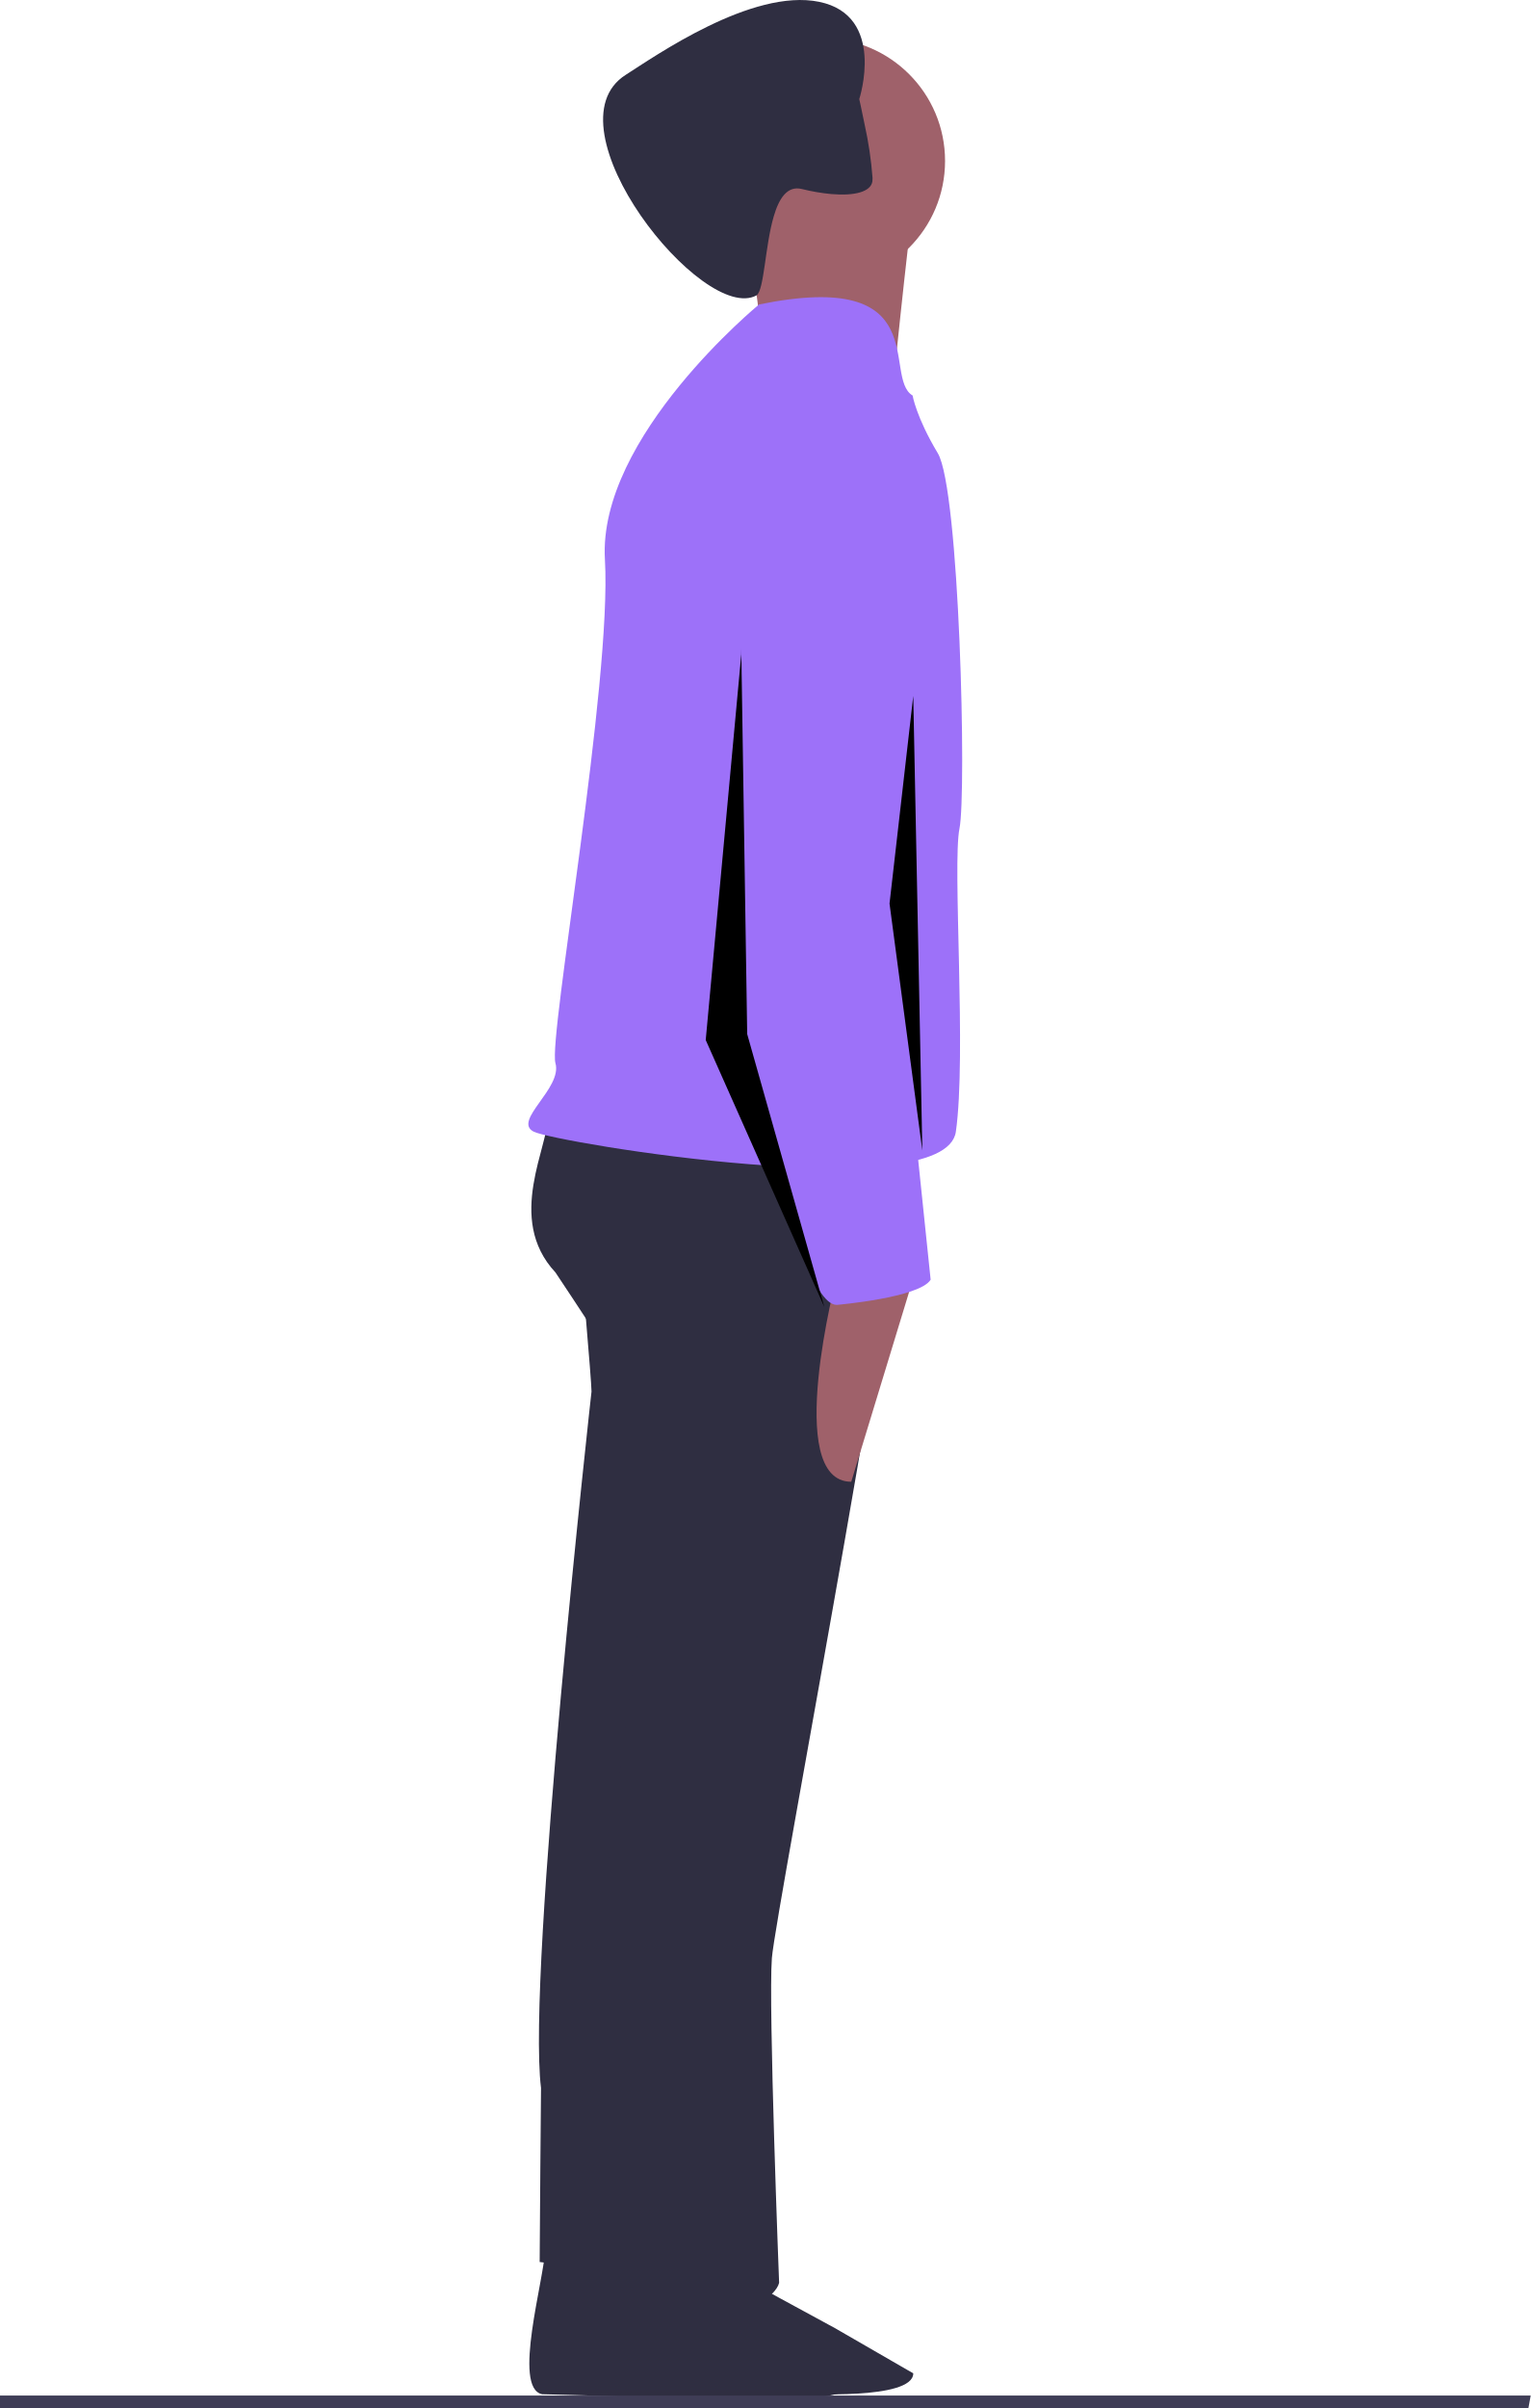
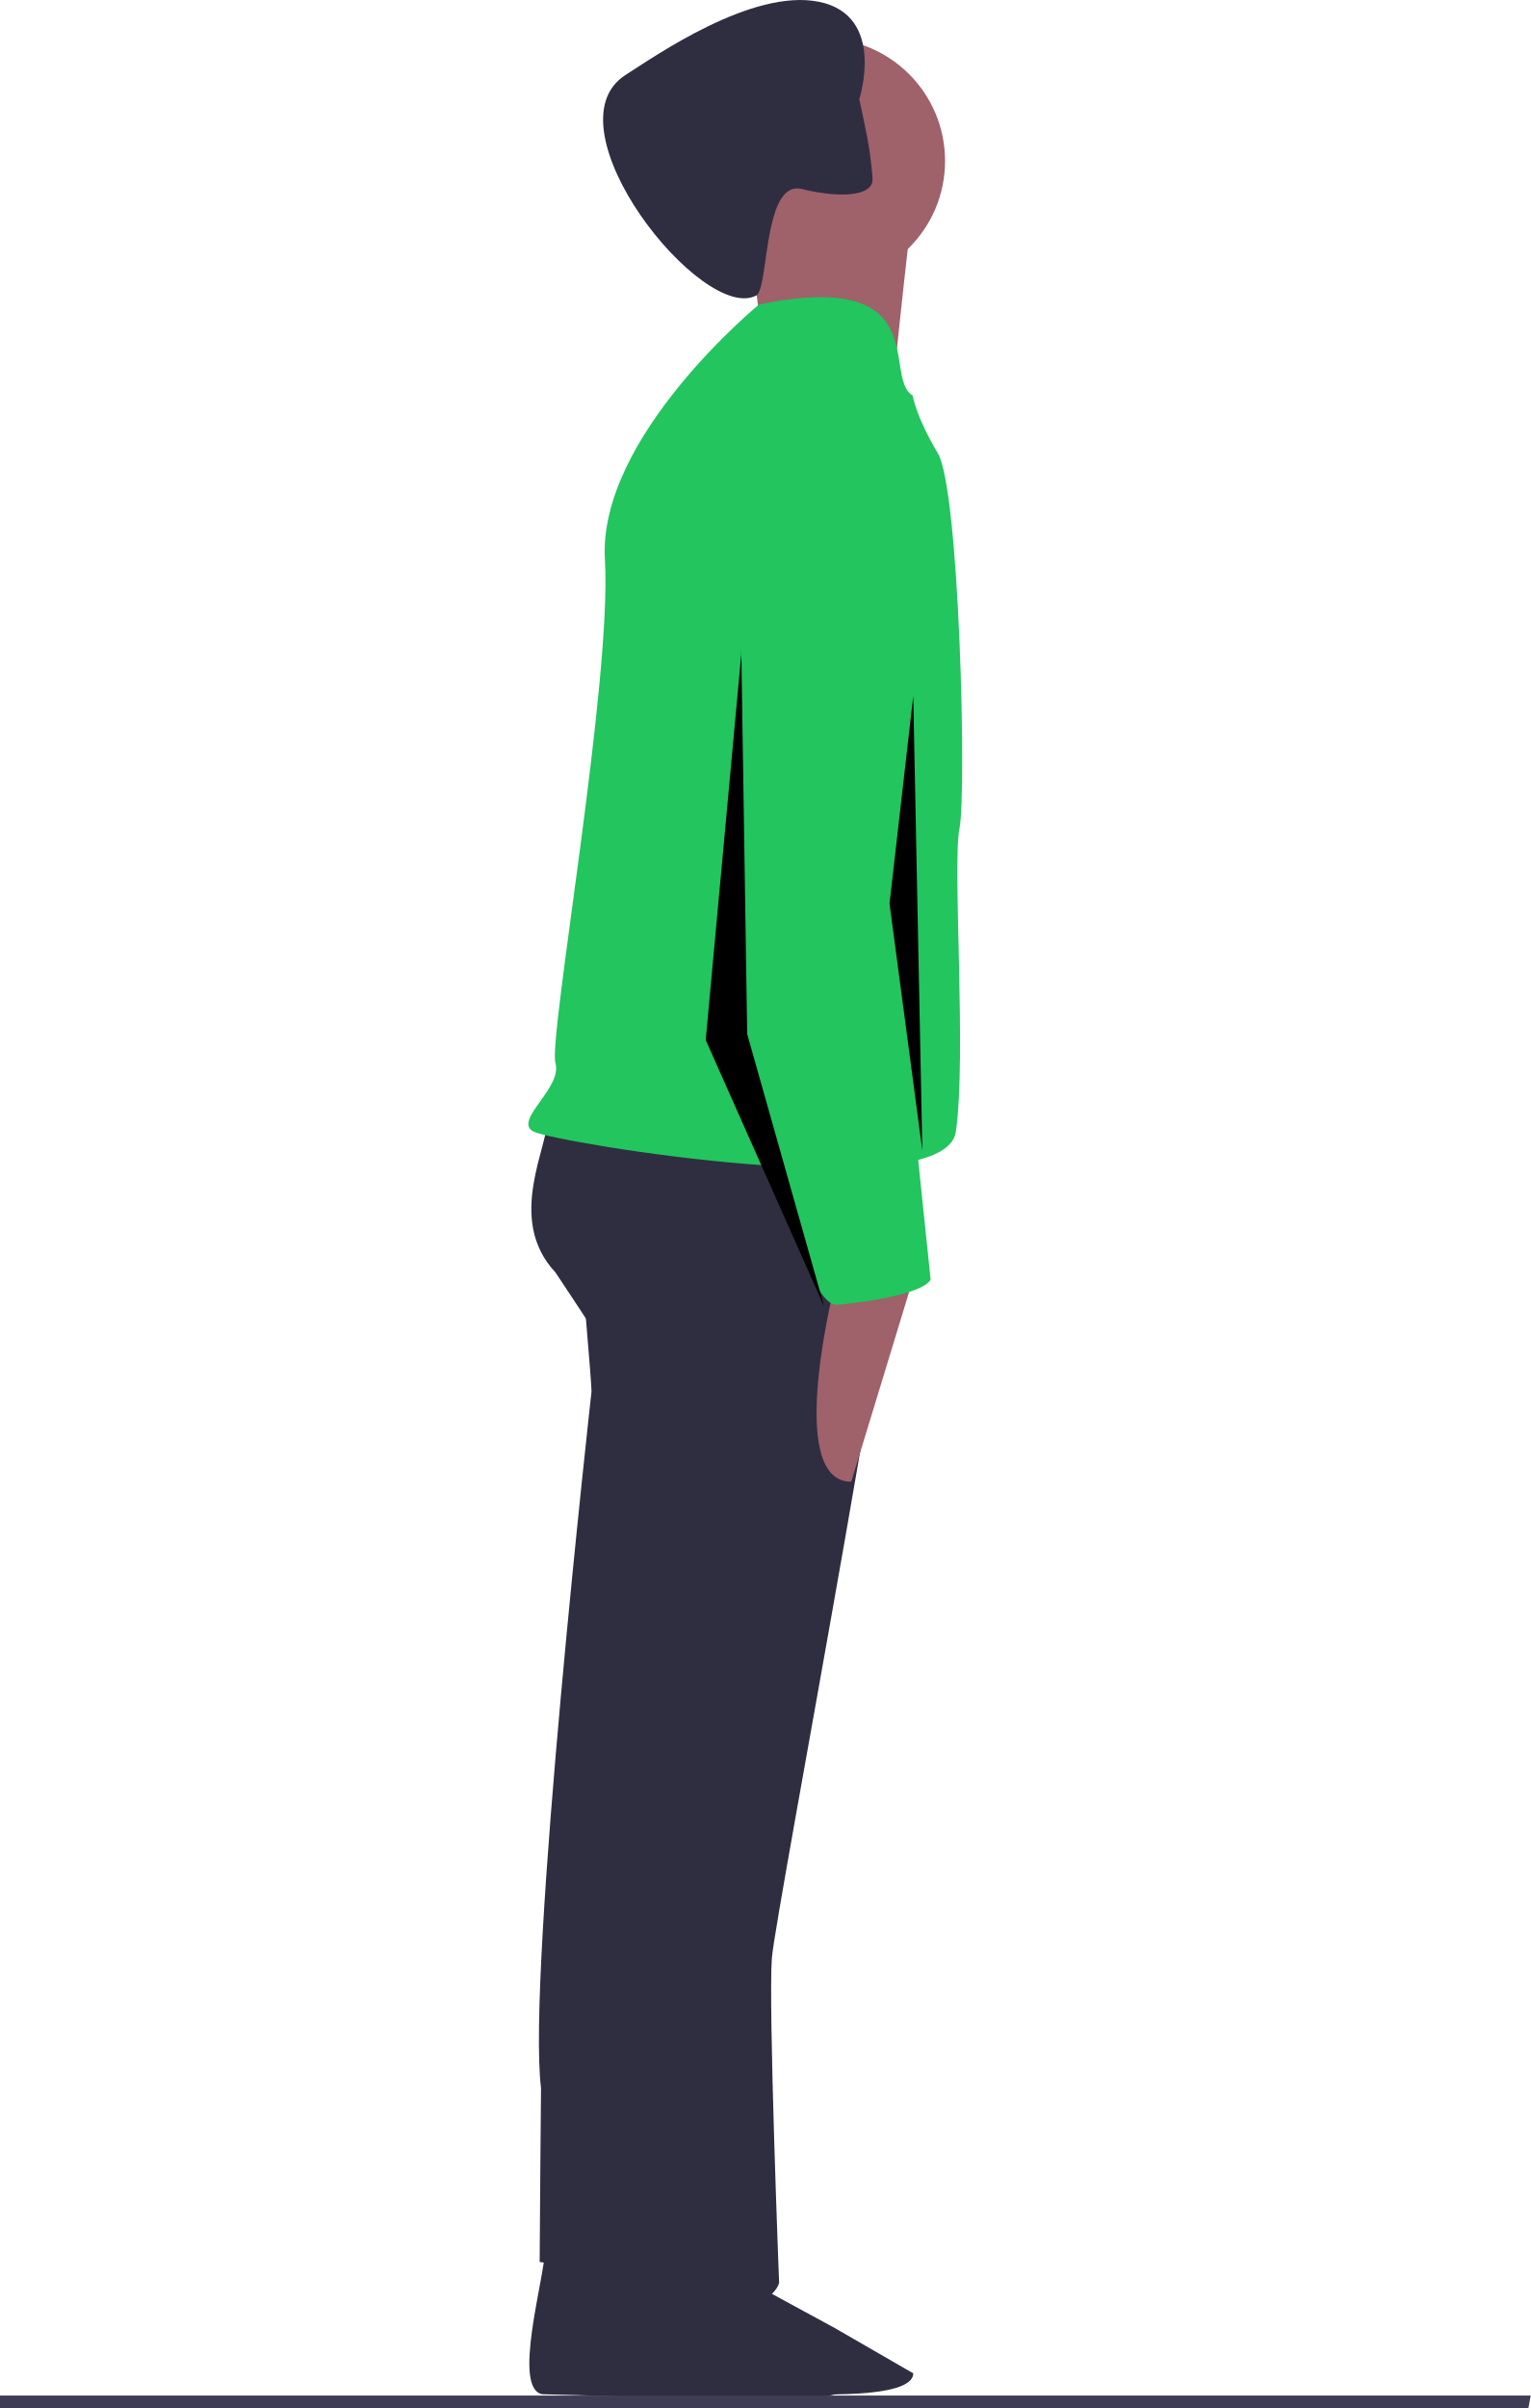
<svg xmlns="http://www.w3.org/2000/svg" xmlns:xlink="http://www.w3.org/1999/xlink" version="1.1" preserveAspectRatio="xMidYMid meet" viewBox="0 0 258 405.74" width="258" height="405.74">
  <defs>
    <path d="M91.38 403.42C91.38 403.42 121.38 404.11 127.48 405.13C127.48 405.13 146.3 404.44 146.3 399.86C146.3 395.28 133.08 392.23 133.08 392.23C133.08 392.23 114.26 382.06 113.75 381.55C113.24 381.04 91.88 379.01 91.88 379.01C91.78 383.89 86.29 402.4 91.38 403.42Z" id="d1g3NiN8FI" />
    <path d="M97.87 211.97C97.87 211.97 99.7 232.64 99.7 234.47C99.7 234.47 88.75 332.36 91.19 351.82C91.19 351.82 90.96 377.49 90.96 381.14C90.96 381.14 110.64 383.44 110.64 383.44C112.06 374.48 119.16 329.69 131.93 249.06L120.98 208.93C108.66 210.55 100.96 211.56 97.87 211.97Z" id="aB907i4Lb" />
    <path d="M99 403.46C99 403.46 129.01 402.29 135.11 403.31C135.11 403.31 153.93 404.47 153.93 399.9C153.93 399.9 140.71 392.27 140.71 392.27C140.71 392.27 121.89 382.1 121.38 381.59C120.87 381.08 99 384.13 99 384.13C99 388 93.92 402.44 99 403.46Z" id="a2hXKbSZWc" />
    <path d="M93.62 214.4C93.62 214.4 111.86 241.76 111.86 242.98C111.86 242.98 94.83 365.2 97.27 373.1C97.27 373.1 99.09 385.87 98.48 387.09C98.48 387.09 104.56 394.99 111.86 394.99C111.86 394.99 130.1 389.52 131.32 384.65C131.32 384.65 129.49 337.83 130.1 329.93C130.71 322.03 155.03 195.55 151.99 192.51C148.95 189.47 92.4 187.64 92.4 187.64C92.65 193 85.11 205.28 93.62 214.4Z" id="axwMoUnKW" />
    <path d="M138.61 6.44C127.2 6.44 117.94 15.7 117.94 27.12C117.94 38.54 127.2 47.79 138.61 47.79C150.03 47.79 159.29 38.54 159.29 27.12C159.29 15.7 150.03 6.44 138.61 6.44Z" id="e4qJFfdYGb" />
    <path d="M127.06 62.39C127.06 62.39 150.17 68.47 150.17 68.47C150.17 68.47 153.21 38.67 153.82 35.63C154.42 32.59 125.84 37.46 125.84 37.46C126.09 42.44 130.1 59.95 127.06 62.39Z" id="a45FNuRfK5" />
    <path d="M127.94 51.3C127.94 51.3 100.74 73.6 101.96 94.28C103.17 114.95 92.4 174.88 93.62 179.13C94.83 183.39 86.32 188.86 89.97 190.69C93.62 192.51 159.29 203.45 161.11 190.69C162.94 177.92 160.5 145.69 161.72 139.61C162.94 133.53 161.72 82.45 158.07 76.37C154.42 70.29 153.82 66.64 153.82 66.64C148.64 63.57 157.74 45.22 127.94 51.3Z" id="bsJgUT9Se" />
    <path d="M141.05 215.01C141.05 215.01 131.93 249.67 143.48 249.67C143.48 249.67 154.42 213.79 154.42 213.79C151.75 214.03 143.72 214.76 141.05 215.01Z" id="a1uzIen2rj" />
    <path d="M140.13 32.7C140.13 32.7 140.12 32.7 140.12 32.7C138.45 32.54 136.79 32.26 135.16 31.85C132.69 31.24 131.3 33.43 130.41 36.47C128.94 41.48 128.82 48.8 127.53 49.76C118.49 54.75 91.8 21.27 105.48 12.6C110.35 9.51 126.75 -2.02 138.08 0.31C149.42 2.64 144.83 16.7 144.83 16.7C144.83 16.7 145.25 18.55 145.72 20.92C146.39 23.91 146.84 26.94 147.07 30C147.07 30.19 147.06 30.38 147.04 30.57C146.77 32.31 144.08 33.04 140.13 32.7Z" id="er8o9iOAp" />
    <path d="M125.84 101.91C125.84 101.91 124.63 160.89 124.63 161.5C124.63 161.5 133.14 219.87 141.05 219.87C141.05 219.87 155.03 218.66 156.86 215.62C156.86 215.62 151.99 168.8 151.99 168.8C151.99 168.8 148.95 122.58 153.82 107.99C158.68 93.4 159.29 74.55 148.34 72.72C143.84 78.56 127.67 71.51 125.84 101.91Z" id="h3otI8osS" />
    <path d="M124.94 110.27L118.95 175.24L138.94 220.22L125.94 174.24L124.94 109.27" id="b36xMEBeM1" />
    <path d="M155.46 193.86L149.93 152.25L153.93 117.27L153.93 117.27L155.46 193.86Z" id="b1xFa5tjA0" />
    <path d="M0 405.74L0 403.64L258 403.64L257.62 405.74L257.62 405.74L0 405.74Z" id="gftQ83iEJ" />
  </defs>
  <g>
    <g>
      <g>
        <g>
          <use xlink:href="#d1g3NiN8FI" opacity="1" fill="#2f2e41" fill-opacity="1" />
          <g>
            <use xlink:href="#d1g3NiN8FI" opacity="1" fill-opacity="0" stroke="#000000" stroke-width="1" stroke-opacity="0" />
          </g>
        </g>
        <g>
          <use xlink:href="#aB907i4Lb" opacity="1" fill="#2f2e41" fill-opacity="1" />
          <g>
            <use xlink:href="#aB907i4Lb" opacity="1" fill-opacity="0" stroke="#000000" stroke-width="1" stroke-opacity="0" />
          </g>
        </g>
        <g>
          <use xlink:href="#a2hXKbSZWc" opacity="1" fill="#2f2e41" fill-opacity="1" />
          <g>
            <use xlink:href="#a2hXKbSZWc" opacity="1" fill-opacity="0" stroke="#000000" stroke-width="1" stroke-opacity="0" />
          </g>
        </g>
        <g>
          <use xlink:href="#axwMoUnKW" opacity="1" fill="#2f2e41" fill-opacity="1" />
          <g>
            <use xlink:href="#axwMoUnKW" opacity="1" fill-opacity="0" stroke="#000000" stroke-width="1" stroke-opacity="0" />
          </g>
        </g>
        <g>
          <use xlink:href="#e4qJFfdYGb" opacity="1" fill="#9f616a" fill-opacity="1" />
          <g>
            <use xlink:href="#e4qJFfdYGb" opacity="1" fill-opacity="0" stroke="#000000" stroke-width="1" stroke-opacity="0" />
          </g>
        </g>
        <g>
          <use xlink:href="#a45FNuRfK5" opacity="1" fill="#9f616a" fill-opacity="1" />
          <g>
            <use xlink:href="#a45FNuRfK5" opacity="1" fill-opacity="0" stroke="#000000" stroke-width="1" stroke-opacity="0" />
          </g>
        </g>
        <g>
-           <use xlink:href="#bsJgUT9Se" opacity="1" fill="#9d71f9" fill-opacity="1" />
+           <use xlink:href="#bsJgUT9Se" opacity="1" fill="#22C55E" fill-opacity="1" />
          <g>
            <use xlink:href="#bsJgUT9Se" opacity="1" fill-opacity="0" stroke="#000000" stroke-width="1" stroke-opacity="0" />
          </g>
        </g>
        <g>
          <use xlink:href="#a1uzIen2rj" opacity="1" fill="#9f616a" fill-opacity="1" />
          <g>
            <use xlink:href="#a1uzIen2rj" opacity="1" fill-opacity="0" stroke="#000000" stroke-width="1" stroke-opacity="0" />
          </g>
        </g>
        <g>
          <use xlink:href="#er8o9iOAp" opacity="1" fill="#2f2e41" fill-opacity="1" />
          <g>
            <use xlink:href="#er8o9iOAp" opacity="1" fill-opacity="0" stroke="#000000" stroke-width="1" stroke-opacity="0" />
          </g>
        </g>
        <g>
-           <use xlink:href="#h3otI8osS" opacity="1" fill="#9d71f9" fill-opacity="1" />
+           <use xlink:href="#h3otI8osS" opacity="1" fill="#22C55E" fill-opacity="1" />
          <g>
            <use xlink:href="#h3otI8osS" opacity="1" fill-opacity="0" stroke="#000000" stroke-width="1" stroke-opacity="0" />
          </g>
        </g>
        <g>
          <use xlink:href="#b36xMEBeM1" opacity="1" fill="#000000" fill-opacity="1" />
          <g>
            <use xlink:href="#b36xMEBeM1" opacity="1" fill-opacity="0" stroke="#000000" stroke-width="1" stroke-opacity="0" />
          </g>
        </g>
        <g>
          <use xlink:href="#b1xFa5tjA0" opacity="1" fill="#000000" fill-opacity="1" />
          <g>
            <use xlink:href="#b1xFa5tjA0" opacity="1" fill-opacity="0" stroke="#000000" stroke-width="1" stroke-opacity="0" />
          </g>
        </g>
        <g>
          <use xlink:href="#gftQ83iEJ" opacity="1" fill="#3f3d56" fill-opacity="1" />
          <g>
            <use xlink:href="#gftQ83iEJ" opacity="1" fill-opacity="0" stroke="#000000" stroke-width="1" stroke-opacity="0" />
          </g>
        </g>
      </g>
    </g>
  </g>
</svg>
